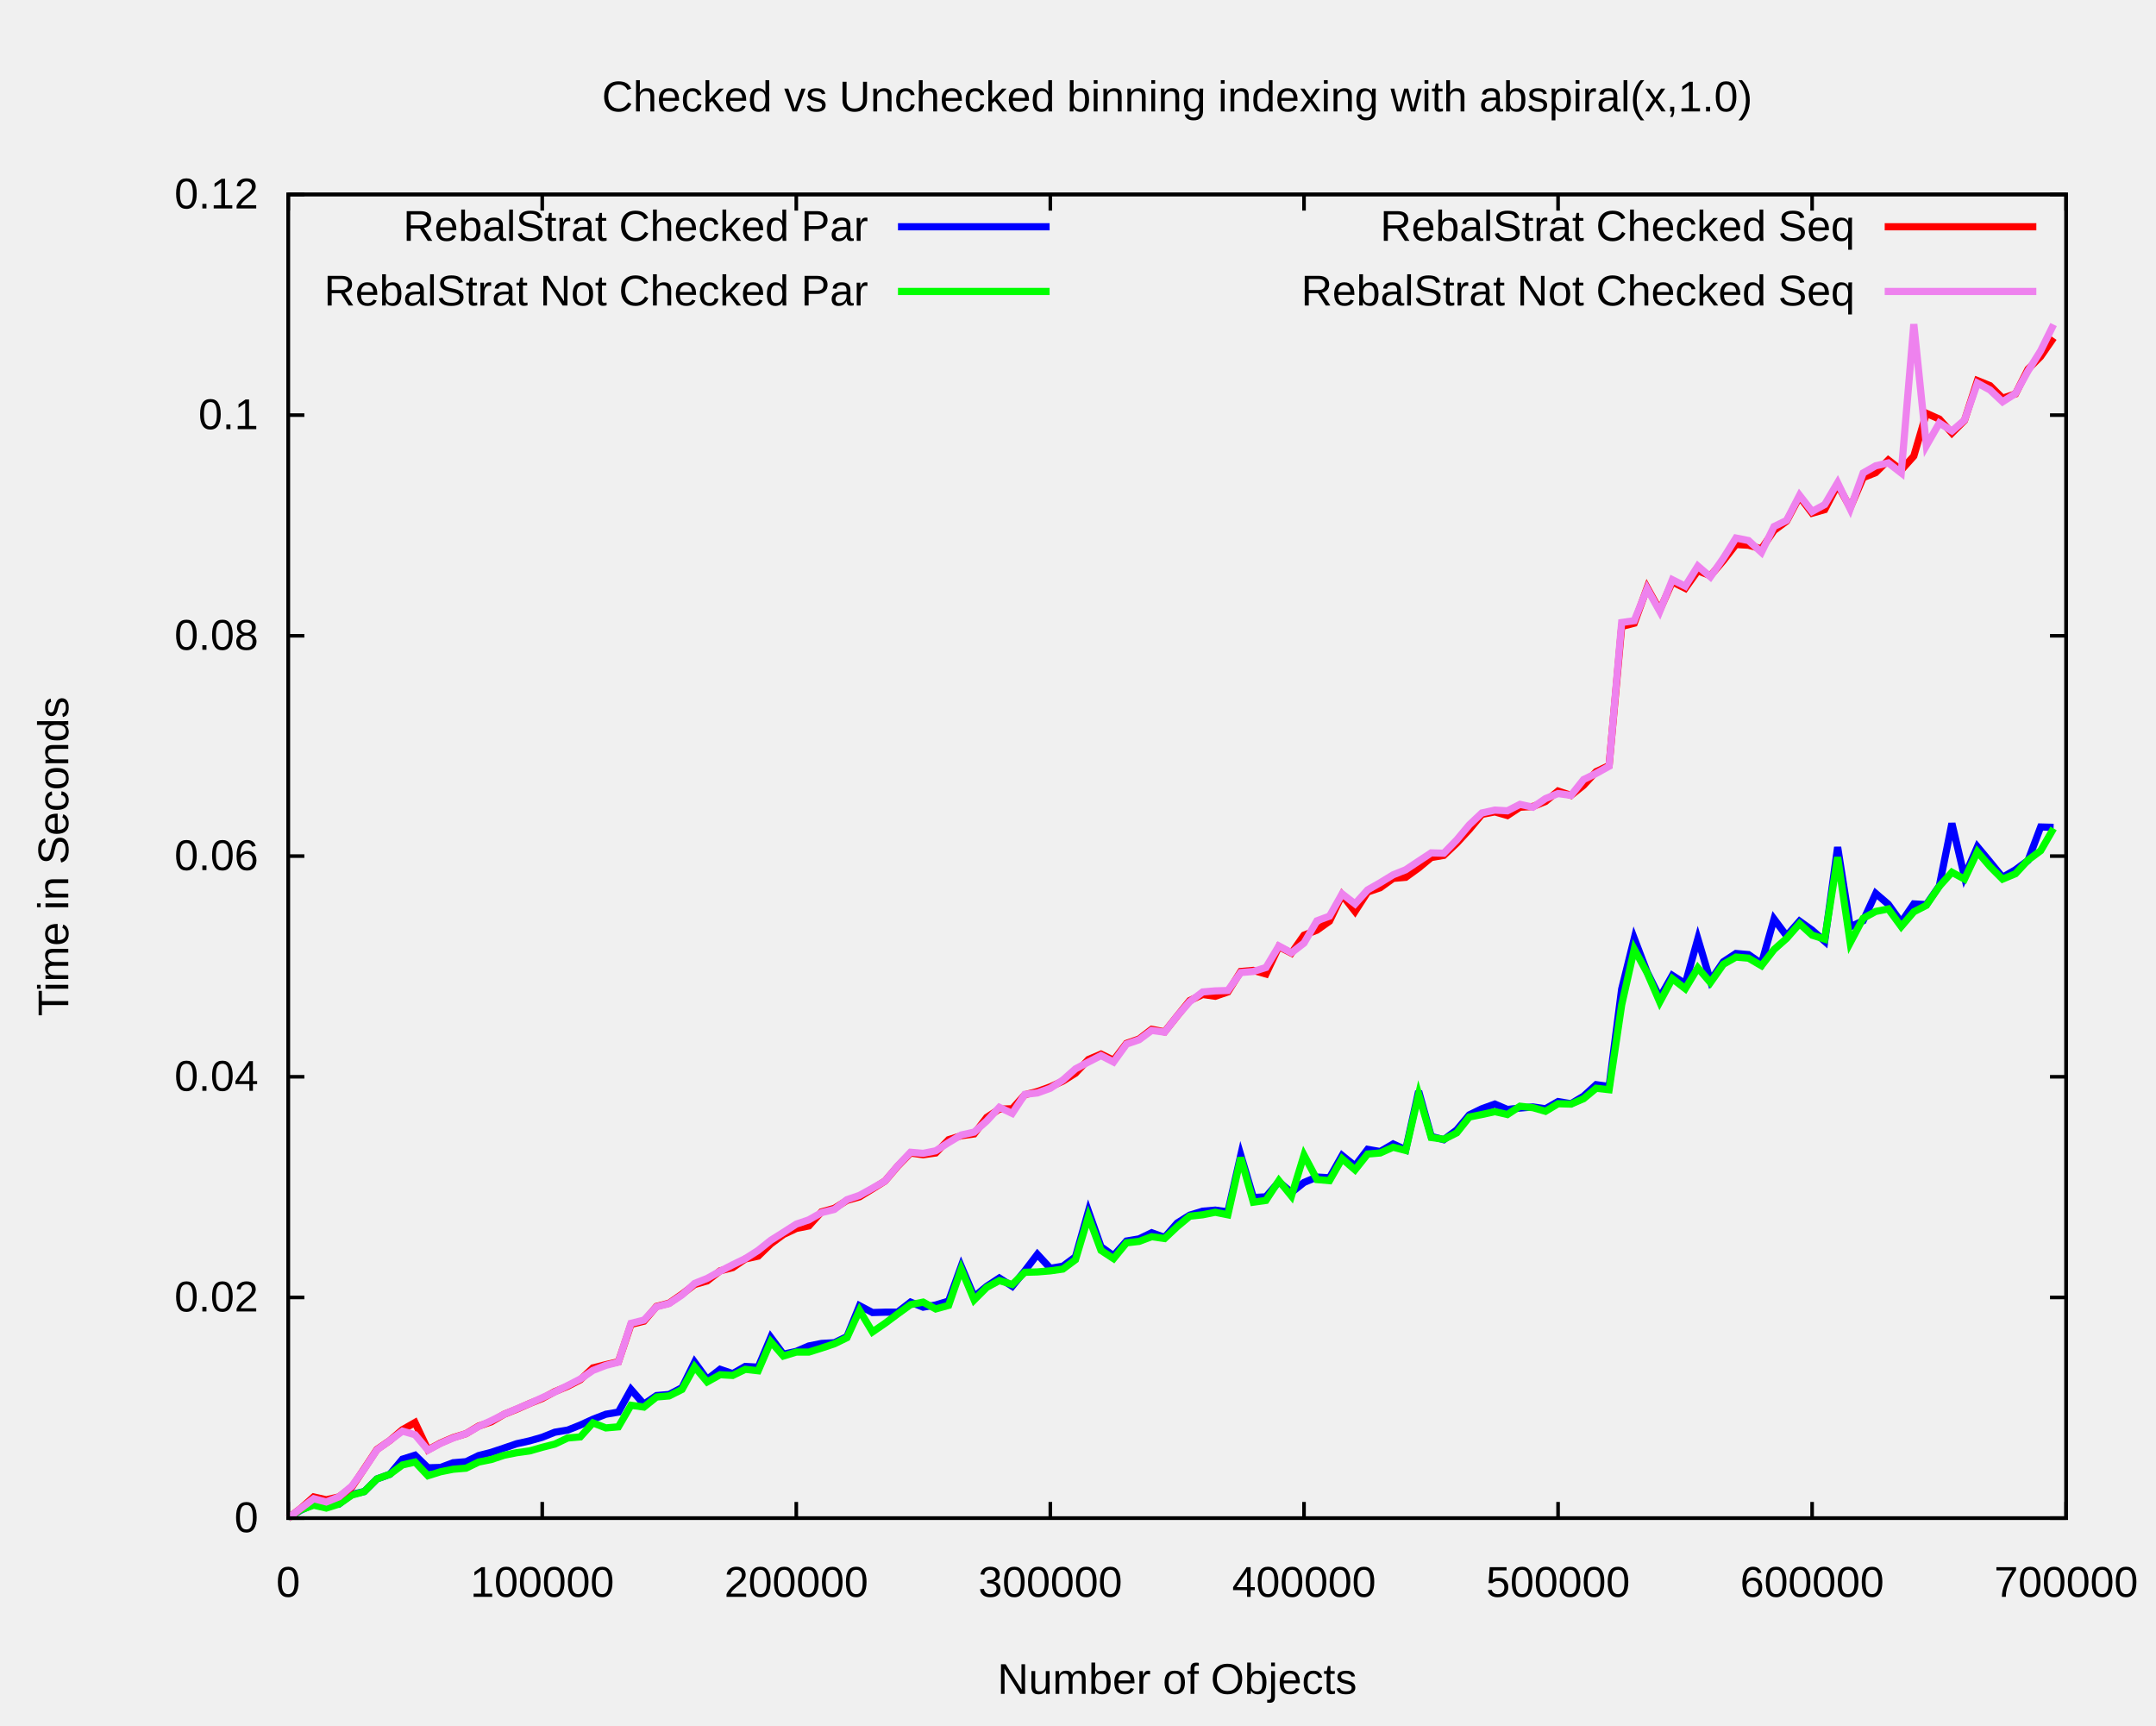
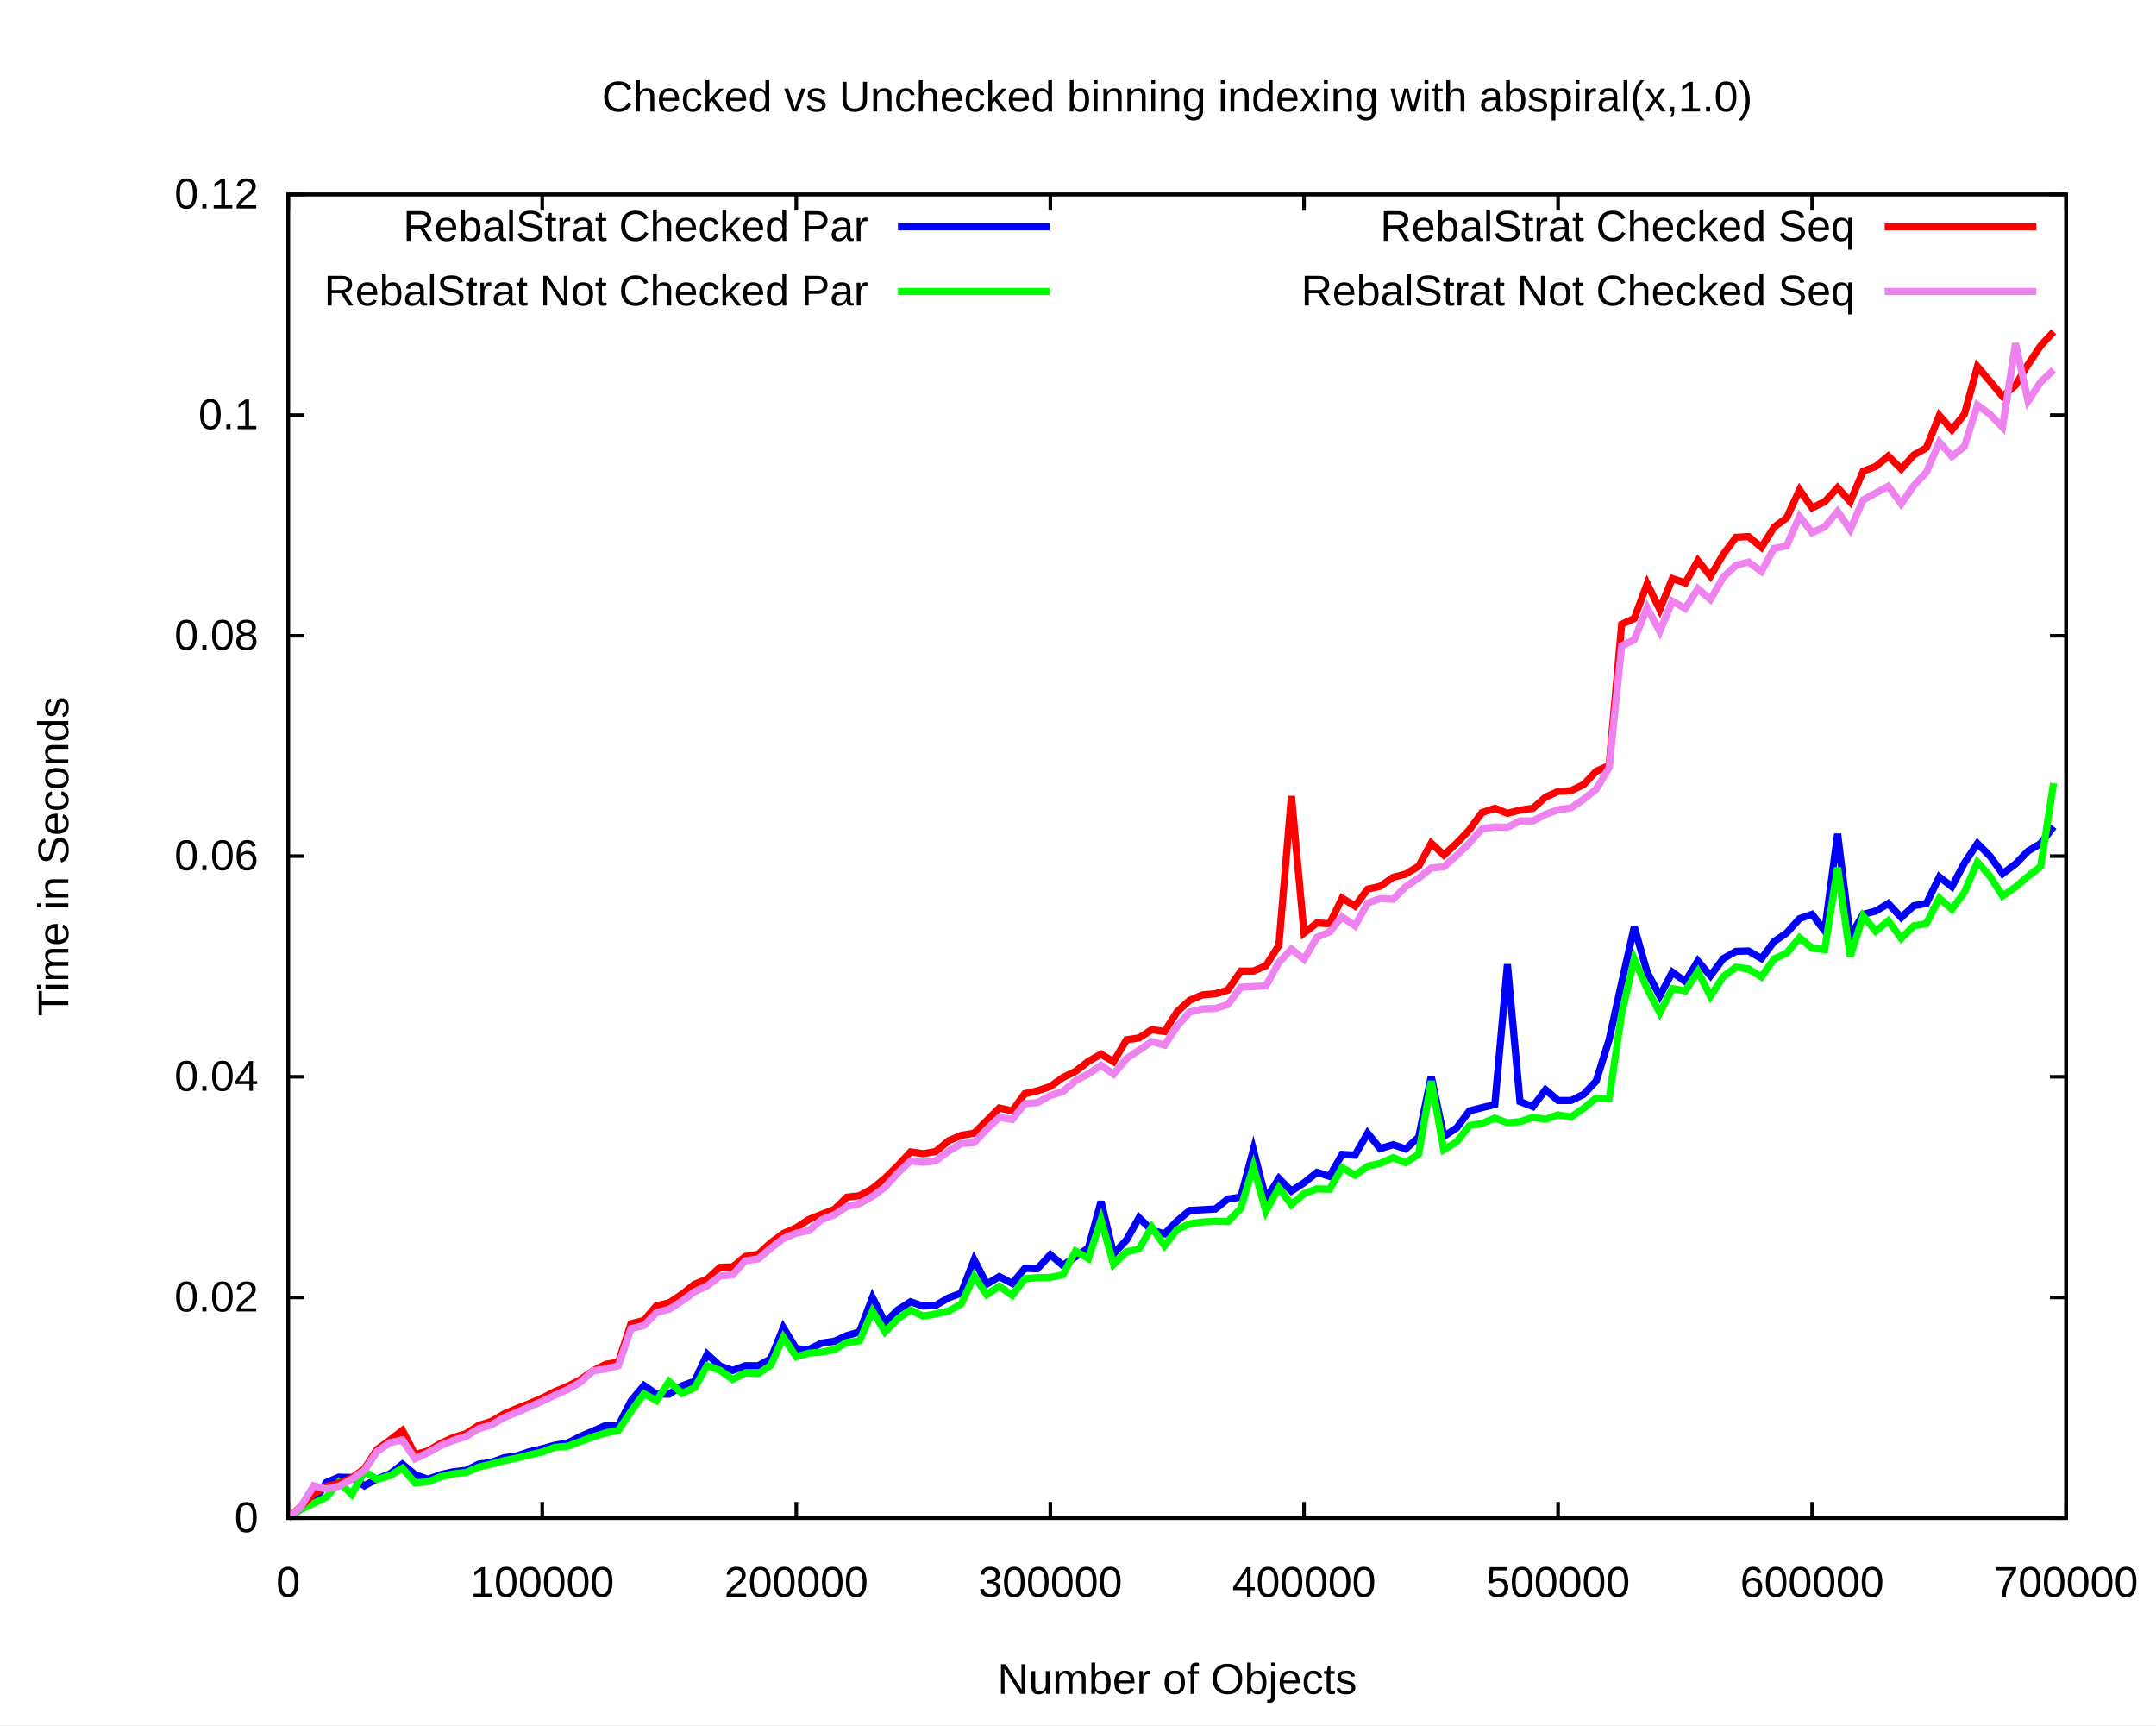
<svg xmlns="http://www.w3.org/2000/svg" xmlns:xlink="http://www.w3.org/1999/xlink" width="600" height="480" viewBox="0 0 600 480">
  <g id="gnuplot_canvas">
-     <rect x="0" y="0" width="600" height="480" fill="none" />
+     <rect x="0" y="0" width="600" height="480" fill="#ffffff" />
    <defs>
      <circle id="gpDot" r="0.5" stroke-width="0.5" stroke="currentColor" />
      <path id="gpPt0" stroke-width="0.222" stroke="currentColor" d="M-1,0 h2 M0,-1 v2" />
      <path id="gpPt1" stroke-width="0.222" stroke="currentColor" d="M-1,-1 L1,1 M1,-1 L-1,1" />
      <path id="gpPt2" stroke-width="0.222" stroke="currentColor" d="M-1,0 L1,0 M0,-1 L0,1 M-1,-1 L1,1 M-1,1 L1,-1" />
      <rect id="gpPt3" stroke-width="0.222" stroke="currentColor" x="-1" y="-1" width="2" height="2" />
      <rect id="gpPt4" stroke-width="0.222" stroke="currentColor" fill="currentColor" x="-1" y="-1" width="2" height="2" />
      <circle id="gpPt5" stroke-width="0.222" stroke="currentColor" cx="0" cy="0" r="1" />
      <use xlink:href="#gpPt5" id="gpPt6" fill="currentColor" stroke="none" />
      <path id="gpPt7" stroke-width="0.222" stroke="currentColor" d="M0,-1.33 L-1.33,0.67 L1.33,0.67 z" />
      <use xlink:href="#gpPt7" id="gpPt8" fill="currentColor" stroke="none" />
      <use xlink:href="#gpPt7" id="gpPt9" stroke="currentColor" transform="rotate(180)" />
      <use xlink:href="#gpPt9" id="gpPt10" fill="currentColor" stroke="none" />
      <use xlink:href="#gpPt3" id="gpPt11" stroke="currentColor" transform="rotate(45)" />
      <use xlink:href="#gpPt11" id="gpPt12" fill="currentColor" stroke="none" />
      <path id="gpPt13" stroke-width="0.222" stroke="currentColor" d="M0,1.330 L1.265,0.411 L0.782,-1.067 L-0.782,-1.076 L-1.265,0.411 z" />
      <use xlink:href="#gpPt13" id="gpPt14" fill="currentColor" stroke="none" />
      <filter id="textbox" filterUnits="objectBoundingBox" x="0" y="0" height="1" width="1">
-         <feFlood flood-color="white" flood-opacity="1" result="bgnd" />
+         <feFlood flood-color="#FFFFFF" flood-opacity="1" result="bgnd" />
        <feComposite in="SourceGraphic" in2="bgnd" operator="atop" />
      </filter>
      <filter id="greybox" filterUnits="objectBoundingBox" x="0" y="0" height="1" width="1">
        <feFlood flood-color="lightgrey" flood-opacity="1" result="grey" />
        <feComposite in="SourceGraphic" in2="grey" operator="atop" />
      </filter>
    </defs>
-     <g fill="none" color="white" stroke="currentColor" stroke-width="1.00" stroke-linecap="butt" stroke-linejoin="miter">
+     <g fill="none" color="#FFFFFF" stroke="currentColor" stroke-width="1.00" stroke-linecap="butt" stroke-linejoin="miter">
</g>
    <g fill="none" color="black" stroke="currentColor" stroke-width="1.00" stroke-linecap="butt" stroke-linejoin="miter">
      <path stroke="rgb(  0,   0,   0)" d="M80.2,422.4 L84.7,422.4 M575.0,422.4 L570.5,422.4  " />
      <g transform="translate(71.9,426.3)" stroke="none" fill="rgb(0,0,0)" font-family="Arial" font-size="12.00" text-anchor="end">
        <text>
          <tspan font-family="Arial"> 0</tspan>
        </text>
      </g>
    </g>
    <g fill="none" color="black" stroke="currentColor" stroke-width="1.00" stroke-linecap="butt" stroke-linejoin="miter">
      <path stroke="rgb(  0,   0,   0)" d="M80.2,361.0 L84.7,361.0 M575.0,361.0 L570.5,361.0  " />
      <g transform="translate(71.9,364.9)" stroke="none" fill="rgb(0,0,0)" font-family="Arial" font-size="12.00" text-anchor="end">
        <text>
          <tspan font-family="Arial"> 0.02</tspan>
        </text>
      </g>
    </g>
    <g fill="none" color="black" stroke="currentColor" stroke-width="1.00" stroke-linecap="butt" stroke-linejoin="miter">
      <path stroke="rgb(  0,   0,   0)" d="M80.2,299.6 L84.7,299.6 M575.0,299.6 L570.5,299.6  " />
      <g transform="translate(71.9,303.5)" stroke="none" fill="rgb(0,0,0)" font-family="Arial" font-size="12.00" text-anchor="end">
        <text>
          <tspan font-family="Arial"> 0.04</tspan>
        </text>
      </g>
    </g>
    <g fill="none" color="black" stroke="currentColor" stroke-width="1.00" stroke-linecap="butt" stroke-linejoin="miter">
      <path stroke="rgb(  0,   0,   0)" d="M80.2,238.2 L84.7,238.2 M575.0,238.2 L570.5,238.2  " />
      <g transform="translate(71.9,242.1)" stroke="none" fill="rgb(0,0,0)" font-family="Arial" font-size="12.00" text-anchor="end">
        <text>
          <tspan font-family="Arial"> 0.06</tspan>
        </text>
      </g>
    </g>
    <g fill="none" color="black" stroke="currentColor" stroke-width="1.00" stroke-linecap="butt" stroke-linejoin="miter">
      <path stroke="rgb(  0,   0,   0)" d="M80.2,176.9 L84.7,176.9 M575.0,176.9 L570.5,176.9  " />
      <g transform="translate(71.9,180.8)" stroke="none" fill="rgb(0,0,0)" font-family="Arial" font-size="12.00" text-anchor="end">
        <text>
          <tspan font-family="Arial"> 0.08</tspan>
        </text>
      </g>
    </g>
    <g fill="none" color="black" stroke="currentColor" stroke-width="1.00" stroke-linecap="butt" stroke-linejoin="miter">
      <path stroke="rgb(  0,   0,   0)" d="M80.2,115.5 L84.7,115.5 M575.0,115.5 L570.5,115.5  " />
      <g transform="translate(71.9,119.4)" stroke="none" fill="rgb(0,0,0)" font-family="Arial" font-size="12.00" text-anchor="end">
        <text>
          <tspan font-family="Arial"> 0.1</tspan>
        </text>
      </g>
    </g>
    <g fill="none" color="black" stroke="currentColor" stroke-width="1.00" stroke-linecap="butt" stroke-linejoin="miter">
      <path stroke="rgb(  0,   0,   0)" d="M80.2,54.1 L84.7,54.1 M575.0,54.1 L570.5,54.1  " />
      <g transform="translate(71.9,58.0)" stroke="none" fill="rgb(0,0,0)" font-family="Arial" font-size="12.00" text-anchor="end">
        <text>
          <tspan font-family="Arial"> 0.12</tspan>
        </text>
      </g>
    </g>
    <g fill="none" color="black" stroke="currentColor" stroke-width="1.00" stroke-linecap="butt" stroke-linejoin="miter">
      <path stroke="rgb(  0,   0,   0)" d="M80.2,422.4 L80.2,417.9 M80.2,54.1 L80.2,58.6  " />
      <g transform="translate(80.2,444.3)" stroke="none" fill="rgb(0,0,0)" font-family="Arial" font-size="12.00" text-anchor="middle">
        <text>
          <tspan font-family="Arial"> 0</tspan>
        </text>
      </g>
    </g>
    <g fill="none" color="black" stroke="currentColor" stroke-width="1.00" stroke-linecap="butt" stroke-linejoin="miter">
      <path stroke="rgb(  0,   0,   0)" d="M150.9,422.4 L150.9,417.9 M150.9,54.1 L150.9,58.6  " />
      <g transform="translate(150.9,444.3)" stroke="none" fill="rgb(0,0,0)" font-family="Arial" font-size="12.00" text-anchor="middle">
        <text>
          <tspan font-family="Arial"> 100000</tspan>
        </text>
      </g>
    </g>
    <g fill="none" color="black" stroke="currentColor" stroke-width="1.00" stroke-linecap="butt" stroke-linejoin="miter">
      <path stroke="rgb(  0,   0,   0)" d="M221.6,422.4 L221.6,417.9 M221.6,54.1 L221.6,58.6  " />
      <g transform="translate(221.6,444.3)" stroke="none" fill="rgb(0,0,0)" font-family="Arial" font-size="12.00" text-anchor="middle">
        <text>
          <tspan font-family="Arial"> 200000</tspan>
        </text>
      </g>
    </g>
    <g fill="none" color="black" stroke="currentColor" stroke-width="1.00" stroke-linecap="butt" stroke-linejoin="miter">
      <path stroke="rgb(  0,   0,   0)" d="M292.3,422.4 L292.3,417.9 M292.3,54.1 L292.3,58.6  " />
      <g transform="translate(292.3,444.3)" stroke="none" fill="rgb(0,0,0)" font-family="Arial" font-size="12.00" text-anchor="middle">
        <text>
          <tspan font-family="Arial"> 300000</tspan>
        </text>
      </g>
    </g>
    <g fill="none" color="black" stroke="currentColor" stroke-width="1.00" stroke-linecap="butt" stroke-linejoin="miter">
      <path stroke="rgb(  0,   0,   0)" d="M362.9,422.4 L362.9,417.9 M362.9,54.1 L362.9,58.6  " />
      <g transform="translate(362.9,444.3)" stroke="none" fill="rgb(0,0,0)" font-family="Arial" font-size="12.00" text-anchor="middle">
        <text>
          <tspan font-family="Arial"> 400000</tspan>
        </text>
      </g>
    </g>
    <g fill="none" color="black" stroke="currentColor" stroke-width="1.00" stroke-linecap="butt" stroke-linejoin="miter">
      <path stroke="rgb(  0,   0,   0)" d="M433.6,422.4 L433.6,417.9 M433.6,54.1 L433.6,58.6  " />
      <g transform="translate(433.6,444.3)" stroke="none" fill="rgb(0,0,0)" font-family="Arial" font-size="12.00" text-anchor="middle">
        <text>
          <tspan font-family="Arial"> 500000</tspan>
        </text>
      </g>
    </g>
    <g fill="none" color="black" stroke="currentColor" stroke-width="1.00" stroke-linecap="butt" stroke-linejoin="miter">
      <path stroke="rgb(  0,   0,   0)" d="M504.3,422.4 L504.3,417.9 M504.3,54.1 L504.3,58.6  " />
      <g transform="translate(504.3,444.3)" stroke="none" fill="rgb(0,0,0)" font-family="Arial" font-size="12.00" text-anchor="middle">
        <text>
          <tspan font-family="Arial"> 600000</tspan>
        </text>
      </g>
    </g>
    <g fill="none" color="black" stroke="currentColor" stroke-width="1.00" stroke-linecap="butt" stroke-linejoin="miter">
      <path stroke="rgb(  0,   0,   0)" d="M575.0,422.4 L575.0,417.9 M575.0,54.1 L575.0,58.6  " />
      <g transform="translate(575.0,444.3)" stroke="none" fill="rgb(0,0,0)" font-family="Arial" font-size="12.00" text-anchor="middle">
        <text>
          <tspan font-family="Arial"> 700000</tspan>
        </text>
      </g>
    </g>
    <g fill="none" color="black" stroke="currentColor" stroke-width="1.00" stroke-linecap="butt" stroke-linejoin="miter">
</g>
    <g fill="none" color="black" stroke="currentColor" stroke-width="1.00" stroke-linecap="butt" stroke-linejoin="miter">
      <path stroke="rgb(  0,   0,   0)" d="M80.2,54.1 L80.2,422.4 L575.0,422.4 L575.0,54.1 L80.2,54.1 Z  " />
    </g>
    <g fill="none" color="black" stroke="currentColor" stroke-width="1.00" stroke-linecap="butt" stroke-linejoin="miter">
      <g transform="translate(19.0,238.3) rotate(270)" stroke="none" fill="black" font-family="Arial" font-size="12.00" text-anchor="middle">
        <text>
          <tspan font-family="Arial">Time in Seconds</tspan>
        </text>
      </g>
    </g>
    <g fill="none" color="black" stroke="currentColor" stroke-width="1.00" stroke-linecap="butt" stroke-linejoin="miter">
      <g transform="translate(327.6,471.3)" stroke="none" fill="black" font-family="Arial" font-size="12.00" text-anchor="middle">
        <text>
          <tspan font-family="Arial">Number of Objects</tspan>
        </text>
      </g>
    </g>
    <g fill="none" color="black" stroke="currentColor" stroke-width="1.00" stroke-linecap="butt" stroke-linejoin="miter">
      <g transform="translate(327.6,31.0)" stroke="none" fill="black" font-family="Arial" font-size="12.00" text-anchor="middle">
        <text>
          <tspan font-family="Arial">Checked vs Unchecked binning indexing with abspiral(x,1.0)</tspan>
        </text>
      </g>
    </g>
    <g fill="none" color="black" stroke="currentColor" stroke-width="1.00" stroke-linecap="butt" stroke-linejoin="miter">
</g>
    <g id="gnuplot_plot_1">
-       <g fill="none" color="white" stroke="currentColor" stroke-width="2.00" stroke-linecap="butt" stroke-linejoin="miter">
+       <g fill="none" color="#FFFFFF" stroke="currentColor" stroke-width="2.00" stroke-linecap="butt" stroke-linejoin="miter">
</g>
      <g fill="none" color="black" stroke="currentColor" stroke-width="2.00" stroke-linecap="butt" stroke-linejoin="miter">
        <g transform="translate(241.6,67.0)" stroke="none" fill="black" font-family="Arial" font-size="12.00" text-anchor="end">
          <text>
            <tspan font-family="Arial">RebalStrat Checked Par</tspan>
          </text>
        </g>
      </g>
      <g fill="none" color="black" stroke="currentColor" stroke-width="2.00" stroke-linecap="butt" stroke-linejoin="miter">
-         <path stroke="rgb(  0,   0, 255)" d="M249.9,63.1 L292.1,63.1 M80.2,422.3 L83.7,420.2 L87.3,418.5 L90.8,417.9 L94.3,418.5 L97.9,415.8   L101.4,415.0 L104.9,411.5 L108.5,410.2 L112.0,406.0 L115.5,404.9 L119.1,408.4 L122.6,408.3 L126.1,407.0   L129.7,406.7 L133.2,405.0 L136.7,404.1 L140.3,402.9 L143.8,401.7 L147.4,400.9 L150.9,399.9 L154.4,398.5   L158.0,397.9 L161.5,396.5 L165.0,394.9 L168.6,393.5 L172.1,392.9 L175.6,386.6 L179.2,390.7 L182.7,388.3   L186.2,388.0 L189.8,386.1 L193.3,379.0 L196.8,383.8 L200.4,381.0 L203.9,382.2 L207.4,380.2 L211.0,380.4   L214.5,372.1 L218.0,376.8 L221.6,376.0 L225.1,374.5 L228.6,373.8 L232.2,373.6 L235.7,371.9 L239.2,363.3   L242.8,365.2 L246.3,365.1 L249.8,365.1 L253.4,362.3 L256.9,363.7 L260.4,363.1 L264.0,362.0 L267.5,352.3   L271.1,360.8 L274.6,357.9 L278.1,355.6 L281.7,357.9 L285.2,353.6 L288.7,349.0 L292.3,352.9 L295.8,352.3   L299.3,349.7 L302.9,337.0 L306.4,346.9 L309.9,349.4 L313.5,345.3 L317.0,344.7 L320.5,343.0 L324.1,344.3   L327.6,340.3 L331.1,338.1 L334.7,337.0 L338.2,336.7 L341.7,337.2 L345.3,321.4 L348.8,333.2 L352.3,333.0   L355.9,328.8 L359.4,331.8 L362.9,329.0 L366.5,327.5 L370.0,327.7 L373.5,321.5 L377.1,324.4 L380.6,319.8   L384.1,320.4 L387.7,318.3 L391.2,319.9 L394.8,303.6 L398.3,316.2 L401.8,317.1 L405.4,314.4 L408.9,310.2   L412.4,308.5 L416.0,307.2 L419.5,308.7 L423.0,308.3 L426.6,308.0 L430.1,308.5 L433.6,306.5 L437.2,307.1   L440.7,305.0 L444.2,301.8 L447.8,302.3 L451.3,275.2 L454.8,261.1 L458.4,270.5 L461.9,277.6 L465.4,271.4   L469.0,273.7 L472.5,261.2 L476.0,272.9 L479.6,267.6 L483.1,265.3 L486.6,265.6 L490.2,268.1 L493.7,255.7   L497.2,260.4 L500.8,256.3 L504.3,258.8 L507.8,261.9 L511.4,235.7 L514.9,257.9 L518.5,256.2 L522.0,248.6   L525.5,251.6 L529.1,256.6 L532.6,251.5 L536.1,251.7 L539.7,246.5 L543.2,229.1 L546.7,243.9 L550.3,235.6   L553.8,239.8 L557.3,244.1 L560.9,242.0 L564.4,239.4 L567.9,230.1 L571.5,230.2  " />
+         <path stroke="rgb(  0,   0, 255)" d="M249.9,63.1 L292.1,63.1 M80.2,422.4 L83.7,419.7 L87.3,418.0 L90.8,412.5 L94.3,411.0 L97.9,411.1   L101.4,413.4 L104.9,411.5 L108.5,410.1 L112.0,407.4 L115.5,410.3 L119.1,411.6 L122.6,410.3 L126.1,409.5   L129.7,409.1 L133.2,407.4 L136.7,406.9 L140.3,405.6 L143.8,405.1 L147.4,403.9 L150.9,403.1 L154.4,402.1   L158.0,401.5 L161.5,399.7 L165.0,398.2 L168.6,396.6 L172.1,396.7 L175.6,389.8 L179.2,385.5 L182.7,387.9   L186.2,387.9 L189.8,385.6 L193.3,384.3 L196.8,376.8 L200.4,380.1 L203.9,381.3 L207.4,380.0 L211.0,380.0   L214.5,378.1 L218.0,369.4 L221.6,375.3 L225.1,375.5 L228.6,373.7 L232.2,373.2 L235.7,371.6 L239.2,370.6   L242.8,361.0 L246.3,368.0 L249.8,364.5 L253.4,362.2 L256.9,363.4 L260.4,363.2 L264.0,361.1 L267.5,359.8   L271.1,350.5 L274.6,357.3 L278.1,355.2 L281.7,357.1 L285.2,352.9 L288.7,353.0 L292.3,349.1 L295.8,352.1   L299.3,349.7 L302.9,347.2 L306.4,334.3 L309.9,348.9 L313.5,345.0 L317.0,338.8 L320.5,342.3 L324.1,343.3   L327.6,339.7 L331.1,336.8 L334.7,336.6 L338.2,336.4 L341.7,333.6 L345.3,333.1 L348.8,319.9 L352.3,333.6   L355.9,327.9 L359.4,331.4 L362.9,329.1 L366.5,326.2 L370.0,327.3 L373.5,321.2 L377.1,321.4 L380.6,315.3   L384.1,319.6 L387.7,318.5 L391.2,319.7 L394.8,316.4 L398.3,299.5 L401.8,316.2 L405.4,313.8 L408.9,309.1   L412.4,308.2 L416.0,307.3 L419.5,268.3 L423.0,306.5 L426.6,307.9 L430.1,303.2 L433.6,306.2 L437.2,306.2   L440.7,304.5 L444.2,300.8 L447.8,289.3 L451.3,273.4 L454.8,257.9 L458.4,270.5 L461.9,277.1 L465.4,270.5   L469.0,273.1 L472.5,267.4 L476.0,271.5 L479.6,266.7 L483.1,264.7 L486.6,264.6 L490.2,266.7 L493.7,262.0   L497.2,259.6 L500.8,255.6 L504.3,254.4 L507.8,259.0 L511.4,232.0 L514.9,260.6 L518.5,254.4 L522.0,253.5   L525.5,251.4 L529.1,255.3 L532.6,252.0 L536.1,251.4 L539.7,244.0 L543.2,246.7 L546.7,240.1 L550.3,234.7   L553.8,238.2 L557.3,243.1 L560.9,240.4 L564.4,236.8 L567.9,234.7 L571.5,230.0  " />
      </g>
    </g>
    <g id="gnuplot_plot_2">
      <g fill="none" color="black" stroke="currentColor" stroke-width="2.00" stroke-linecap="butt" stroke-linejoin="miter">
        <g transform="translate(241.6,85.0)" stroke="none" fill="black" font-family="Arial" font-size="12.00" text-anchor="end">
          <text>
            <tspan font-family="Arial">RebalStrat Not Checked Par</tspan>
          </text>
        </g>
      </g>
      <g fill="none" color="black" stroke="currentColor" stroke-width="2.00" stroke-linecap="butt" stroke-linejoin="miter">
-         <path stroke="rgb(  0, 255,   0)" d="M249.9,81.1 L292.1,81.1 M80.2,422.4 L83.7,420.1 L87.3,418.8 L90.8,419.6 L94.3,418.5 L97.9,416.0   L101.4,415.0 L104.9,411.5 L108.5,410.2 L112.0,407.6 L115.5,406.8 L119.1,410.6 L122.6,409.5 L126.1,408.8   L129.7,408.5 L133.2,406.8 L136.7,406.1 L140.3,404.9 L143.8,404.2 L147.4,403.7 L150.9,402.7 L154.4,401.8   L158.0,400.1 L161.5,399.8 L165.0,395.9 L168.6,397.3 L172.1,397.0 L175.6,391.0 L179.2,391.5 L182.7,388.7   L186.2,388.4 L189.8,386.6 L193.3,380.3 L196.8,384.5 L200.4,382.5 L203.9,382.7 L207.4,381.0 L211.0,381.4   L214.5,373.3 L218.0,377.3 L221.6,376.2 L225.1,376.2 L228.6,375.1 L232.2,373.9 L235.7,372.2 L239.2,364.6   L242.8,370.6 L246.3,368.2 L249.8,365.6 L253.4,363.0 L256.9,362.3 L260.4,364.2 L264.0,363.2 L267.5,353.1   L271.1,361.7 L274.6,358.2 L278.1,356.3 L281.7,357.4 L285.2,354.0 L288.7,353.9 L292.3,353.6 L295.8,353.1   L299.3,350.5 L302.9,338.5 L306.4,347.9 L309.9,350.2 L313.5,345.8 L317.0,345.4 L320.5,344.1 L324.1,344.6   L327.6,341.3 L331.1,338.4 L334.7,338.0 L338.2,337.3 L341.7,338.0 L345.3,322.1 L348.8,334.5 L352.3,334.0   L355.9,328.5 L359.4,332.8 L362.9,321.4 L366.5,328.2 L370.0,328.5 L373.5,322.4 L377.1,325.5 L380.6,321.1   L384.1,320.8 L387.7,319.2 L391.2,320.1 L394.8,304.5 L398.3,316.5 L401.8,317.0 L405.4,315.2 L408.9,310.8   L412.4,310.1 L416.0,309.3 L419.5,310.1 L423.0,307.8 L426.6,308.2 L430.1,309.2 L433.6,307.1 L437.2,307.2   L440.7,305.7 L444.2,302.8 L447.8,303.2 L451.3,279.6 L454.8,264.1 L458.4,270.7 L461.9,278.8 L465.4,272.3   L469.0,275.1 L472.5,269.3 L476.0,273.4 L479.6,268.3 L483.1,266.3 L486.6,266.6 L490.2,268.7 L493.7,264.2   L497.2,261.1 L500.8,257.0 L504.3,260.2 L507.8,261.3 L511.4,238.5 L514.9,262.3 L518.5,255.5 L522.0,253.6   L525.5,252.9 L529.1,257.8 L532.6,253.7 L536.1,251.9 L539.7,246.6 L543.2,242.7 L546.7,244.6 L550.3,237.0   L553.8,241.1 L557.3,244.6 L560.9,243.1 L564.4,239.3 L567.9,236.7 L571.5,230.5  " />
+         <path stroke="rgb(  0, 255,   0)" d="M249.9,81.1 L292.1,81.1 M80.2,422.4 L83.7,420.0 L87.3,418.3 L90.8,416.6 L94.3,412.4 L97.9,415.8   L101.4,409.4 L104.9,411.6 L108.5,410.6 L112.0,408.5 L115.5,412.6 L119.1,412.3 L122.6,410.9 L126.1,410.1   L129.7,409.7 L133.2,408.2 L136.7,407.4 L140.3,406.4 L143.8,405.7 L147.4,404.8 L150.9,404.0 L154.4,402.7   L158.0,402.4 L161.5,401.1 L165.0,399.8 L168.6,398.7 L172.1,398.0 L175.6,392.7 L179.2,387.8 L182.7,389.7   L186.2,384.4 L189.8,387.7 L193.3,386.1 L196.8,380.0 L200.4,381.3 L203.9,383.8 L207.4,382.0 L211.0,382.2   L214.5,379.9 L218.0,372.1 L221.6,377.5 L225.1,376.5 L228.6,376.2 L232.2,375.5 L235.7,373.5 L239.2,373.1   L242.8,364.8 L246.3,370.6 L249.8,367.0 L253.4,364.5 L256.9,366.2 L260.4,365.6 L264.0,364.8 L267.5,362.8   L271.1,355.1 L274.6,360.2 L278.1,357.9 L281.7,360.4 L285.2,355.8 L288.7,355.5 L292.3,355.4 L295.8,354.7   L299.3,348.1 L302.9,350.2 L306.4,339.4 L309.9,351.8 L313.5,348.3 L317.0,347.5 L320.5,341.4 L324.1,346.6   L327.6,342.1 L331.1,340.5 L334.7,340.0 L338.2,339.8 L341.7,339.9 L345.3,336.2 L348.8,324.6 L352.3,337.0   L355.9,330.5 L359.4,335.2 L362.9,332.1 L366.5,330.8 L370.0,330.9 L373.5,324.9 L377.1,327.0 L380.6,324.5   L384.1,323.7 L387.7,322.1 L391.2,323.5 L394.8,321.1 L398.3,300.8 L401.8,319.9 L405.4,317.7 L408.9,313.2   L412.4,312.6 L416.0,311.1 L419.5,312.4 L423.0,312.1 L426.6,310.9 L430.1,311.4 L433.6,310.2 L437.2,310.8   L440.7,308.4 L444.2,305.5 L447.8,305.7 L451.3,281.9 L454.8,266.9 L458.4,275.1 L461.9,281.8 L465.4,275.1   L469.0,275.7 L472.5,270.3 L476.0,277.2 L479.6,271.7 L483.1,269.1 L486.6,269.6 L490.2,271.8 L493.7,266.8   L497.2,265.2 L500.8,260.9 L504.3,263.8 L507.8,264.2 L511.4,241.4 L514.9,266.2 L518.5,254.9 L522.0,259.1   L525.5,256.2 L529.1,261.1 L532.6,257.6 L536.1,257.0 L539.7,249.9 L543.2,253.0 L546.7,248.2 L550.3,239.9   L553.8,243.8 L557.3,249.3 L560.9,246.8 L564.4,243.8 L567.9,241.1 L571.5,217.9  " />
      </g>
    </g>
    <g id="gnuplot_plot_3">
      <g fill="none" color="black" stroke="currentColor" stroke-width="2.00" stroke-linecap="butt" stroke-linejoin="miter">
        <g transform="translate(516.2,67.0)" stroke="none" fill="black" font-family="Arial" font-size="12.00" text-anchor="end">
          <text>
            <tspan font-family="Arial">RebalStrat Checked Seq</tspan>
          </text>
        </g>
      </g>
      <g fill="none" color="black" stroke="currentColor" stroke-width="2.00" stroke-linecap="butt" stroke-linejoin="miter">
-         <path stroke="rgb(255,   0,   0)" d="M524.5,63.1 L566.7,63.1 M80.2,422.4 L83.7,419.7 L87.3,416.5 L90.8,417.3 L94.3,416.5 L97.9,413.8   L101.4,408.6 L104.9,403.3 L108.5,400.8 L112.0,397.8 L115.5,395.8 L119.1,403.4 L122.6,401.5 L126.1,400.0   L129.7,398.9 L133.2,396.8 L136.7,395.6 L140.3,393.5 L143.8,392.1 L147.4,390.5 L150.9,389.1 L154.4,387.2   L158.0,385.7 L161.5,383.9 L165.0,380.6 L168.6,379.7 L172.1,378.9 L175.6,368.5 L179.2,367.6 L182.7,363.5   L186.2,362.6 L189.8,360.1 L193.3,357.4 L196.8,356.4 L200.4,353.6 L203.9,352.7 L207.4,350.3 L211.0,349.5   L214.5,346.1 L218.0,343.5 L221.6,341.8 L225.1,341.1 L228.6,337.2 L232.2,336.2 L235.7,334.0 L239.2,333.0   L242.8,330.8 L246.3,328.6 L249.8,324.5 L253.4,320.8 L256.9,321.3 L260.4,320.8 L264.0,317.1 L267.5,316.0   L271.1,315.5 L274.6,310.9 L278.1,308.6 L281.7,308.5 L285.2,304.6 L288.7,303.7 L292.3,302.4 L295.8,300.8   L299.3,298.6 L302.9,294.8 L306.4,293.3 L309.9,295.0 L313.5,290.3 L317.0,289.1 L320.5,286.4 L324.1,287.1   L327.6,282.7 L331.1,278.4 L334.7,276.7 L338.2,277.2 L341.7,276.0 L345.3,270.3 L348.8,270.0 L352.3,271.0   L355.9,263.4 L359.4,265.2 L362.9,260.2 L366.5,258.8 L370.0,256.3 L373.5,249.0 L377.1,253.6 L380.6,248.2   L384.1,247.0 L387.7,244.4 L391.2,244.1 L394.8,241.5 L398.3,238.6 L401.8,238.0 L405.4,234.6 L408.9,230.8   L412.4,226.6 L416.0,225.9 L419.5,226.9 L423.0,224.6 L426.6,224.4 L430.1,223.0 L433.6,220.1 L437.2,221.3   L440.7,218.5 L444.2,214.7 L447.8,213.0 L451.3,174.3 L454.8,173.4 L458.4,163.5 L461.9,169.8 L465.4,161.9   L469.0,163.7 L472.5,158.8 L476.0,160.2 L479.6,156.0 L483.1,151.5 L486.6,151.7 L490.2,152.7 L493.7,147.6   L497.2,145.0 L500.8,138.2 L504.3,142.8 L507.8,141.8 L511.4,134.9 L514.9,141.3 L518.5,132.9 L522.0,131.5   L525.5,128.0 L529.1,130.8 L532.6,126.9 L536.1,115.0 L539.7,116.6 L543.2,120.5 L546.7,117.0 L550.3,105.9   L553.8,107.3 L557.3,110.8 L560.9,109.6 L564.4,102.7 L567.9,99.2 L571.5,94.0  " />
+         <path stroke="rgb(255,   0,   0)" d="M524.5,63.1 L566.7,63.1 M80.2,422.4 L83.7,419.2 L87.3,415.6 L90.8,413.6 L94.3,412.7 L97.9,411.2   L101.4,408.7 L104.9,403.3 L108.5,400.7 L112.0,398.0 L115.5,404.7 L119.1,403.7 L122.6,401.6 L126.1,400.0   L129.7,398.9 L133.2,396.6 L136.7,395.5 L140.3,393.4 L143.8,391.9 L147.4,390.5 L150.9,389.0 L154.4,387.2   L158.0,385.7 L161.5,383.9 L165.0,381.4 L168.6,379.6 L172.1,379.0 L175.6,368.3 L179.2,367.4 L182.7,363.3   L186.2,362.5 L189.8,360.1 L193.3,357.3 L196.8,355.9 L200.4,352.6 L203.9,352.5 L207.4,349.6 L211.0,349.0   L214.5,345.8 L218.0,343.2 L221.6,341.6 L225.1,339.3 L228.6,337.9 L232.2,336.5 L235.7,333.1 L239.2,332.7   L242.8,330.7 L246.3,327.8 L249.8,324.4 L253.4,320.5 L256.9,321.0 L260.4,320.4 L264.0,317.4 L267.5,315.9   L271.1,315.3 L274.6,311.8 L278.1,308.3 L281.7,309.1 L285.2,304.3 L288.7,303.5 L292.3,302.3 L295.8,299.8   L299.3,298.1 L302.9,295.3 L306.4,293.3 L309.9,295.4 L313.5,289.3 L317.0,288.8 L320.5,286.5 L324.1,287.0   L327.6,281.5 L331.1,278.3 L334.7,276.8 L338.2,276.5 L341.7,275.5 L345.3,270.2 L348.8,270.2 L352.3,268.7   L355.9,263.0 L359.4,221.5 L362.9,259.6 L366.5,256.8 L370.0,257.0 L373.5,249.9 L377.1,252.1 L380.6,247.4   L384.1,246.6 L387.7,244.1 L391.2,243.2 L394.8,241.0 L398.3,234.6 L401.8,237.9 L405.4,234.6 L408.9,230.9   L412.4,226.1 L416.0,224.9 L419.5,226.3 L423.0,225.4 L426.6,224.9 L430.1,221.8 L433.6,220.2 L437.2,220.0   L440.7,218.3 L444.2,214.6 L447.8,213.0 L451.3,173.7 L454.8,172.1 L458.4,162.4 L461.9,169.6 L465.4,161.0   L469.0,162.2 L472.5,156.0 L476.0,160.3 L479.6,154.2 L483.1,149.5 L486.6,149.3 L490.2,152.3 L493.7,146.7   L497.2,144.1 L500.8,136.3 L504.3,141.3 L507.8,139.6 L511.4,135.7 L514.9,139.6 L518.5,131.1 L522.0,129.8   L525.5,126.9 L529.1,130.5 L532.6,126.6 L536.1,124.6 L539.7,115.6 L543.2,119.6 L546.7,115.2 L550.3,102.0   L553.8,106.1 L557.3,110.3 L560.9,107.2 L564.4,101.4 L567.9,96.2 L571.5,92.3  " />
      </g>
    </g>
    <g id="gnuplot_plot_4">
      <g fill="none" color="black" stroke="currentColor" stroke-width="2.00" stroke-linecap="butt" stroke-linejoin="miter">
        <g transform="translate(516.2,85.0)" stroke="none" fill="black" font-family="Arial" font-size="12.00" text-anchor="end">
          <text>
            <tspan font-family="Arial">RebalStrat Not Checked Seq</tspan>
          </text>
        </g>
      </g>
      <g fill="none" color="black" stroke="currentColor" stroke-width="2.00" stroke-linecap="butt" stroke-linejoin="miter">
-         <path stroke="rgb(238, 130, 238)" d="M524.5,81.1 L566.7,81.1 M80.2,422.4 L83.7,419.7 L87.3,417.0 L90.8,417.9 L94.3,416.5 L97.9,413.5   L101.4,408.7 L104.9,403.4 L108.5,400.8 L112.0,398.2 L115.5,399.2 L119.1,403.5 L122.6,401.6 L126.1,400.1   L129.7,398.9 L133.2,396.9 L136.7,395.3 L140.3,393.5 L143.8,392.0 L147.4,390.5 L150.9,388.9 L154.4,387.3   L158.0,385.5 L161.5,383.7 L165.0,381.3 L168.6,379.9 L172.1,379.0 L175.6,368.2 L179.2,367.3 L182.7,363.6   L186.2,362.7 L189.8,360.3 L193.3,357.1 L196.8,355.7 L200.4,353.7 L203.9,351.9 L207.4,350.2 L211.0,347.9   L214.5,345.1 L218.0,342.9 L221.6,340.6 L225.1,339.4 L228.6,337.4 L232.2,336.5 L235.7,333.8 L239.2,332.6   L242.8,330.6 L246.3,328.6 L249.8,324.4 L253.4,320.6 L256.9,320.9 L260.4,320.2 L264.0,317.9 L267.5,315.8   L271.1,315.0 L274.6,311.9 L278.1,308.1 L281.7,309.8 L285.2,304.5 L288.7,304.1 L292.3,302.8 L295.8,300.5   L299.3,297.4 L302.9,295.5 L306.4,293.7 L309.9,295.5 L313.5,290.5 L317.0,289.3 L320.5,286.7 L324.1,287.2   L327.6,282.7 L331.1,278.7 L334.7,276.0 L338.2,275.7 L341.7,275.6 L345.3,270.6 L348.8,270.3 L352.3,269.2   L355.9,263.2 L359.4,265.1 L362.9,262.4 L366.5,256.2 L370.0,254.9 L373.5,248.7 L377.1,251.5 L380.6,247.6   L384.1,245.6 L387.7,243.4 L391.2,242.0 L394.8,239.6 L398.3,237.3 L401.8,237.4 L405.4,233.7 L408.9,229.5   L412.4,226.2 L416.0,225.4 L419.5,225.6 L423.0,223.8 L426.6,224.6 L430.1,222.2 L433.6,220.8 L437.2,221.3   L440.7,216.9 L444.2,215.2 L447.8,213.2 L451.3,173.2 L454.8,172.7 L458.4,163.8 L461.9,170.1 L465.4,161.3   L469.0,163.1 L472.5,157.5 L476.0,160.5 L479.6,155.3 L483.1,149.7 L486.6,150.4 L490.2,153.7 L493.7,146.5   L497.2,144.8 L500.8,137.8 L504.3,142.3 L507.8,140.4 L511.4,134.3 L514.9,141.6 L518.5,131.6 L522.0,129.6   L525.5,128.8 L529.1,131.6 L532.6,90.2 L536.1,124.0 L539.7,117.7 L543.2,119.9 L546.7,116.9 L550.3,106.6   L553.8,108.5 L557.3,111.8 L560.9,109.5 L564.4,103.2 L567.9,97.6 L571.5,90.3  " />
+         <path stroke="rgb(238, 130, 238)" d="M524.5,81.1 L566.7,81.1 M80.2,422.4 L83.7,419.3 L87.3,413.4 L90.8,414.3 L94.3,413.5 L97.9,411.6   L101.4,409.1 L104.9,403.9 L108.5,401.4 L112.0,400.7 L115.5,405.9 L119.1,404.2 L122.6,402.2 L126.1,400.8   L129.7,399.7 L133.2,397.5 L136.7,396.5 L140.3,394.4 L143.8,393.0 L147.4,391.4 L150.9,389.9 L154.4,388.2   L158.0,386.6 L161.5,384.6 L165.0,381.4 L168.6,380.9 L172.1,380.0 L175.6,369.7 L179.2,368.8 L182.7,365.2   L186.2,364.3 L189.8,362.0 L193.3,359.4 L196.8,357.8 L200.4,355.0 L203.9,354.7 L207.4,350.8 L211.0,350.3   L214.5,347.3 L218.0,344.6 L221.6,343.1 L225.1,342.4 L228.6,339.4 L232.2,338.0 L235.7,335.7 L239.2,334.9   L242.8,332.9 L246.3,330.3 L249.8,326.4 L253.4,323.0 L256.9,323.4 L260.4,323.0 L264.0,320.3 L267.5,318.2   L271.1,317.9 L274.6,314.2 L278.1,310.9 L281.7,311.5 L285.2,307.1 L288.7,306.8 L292.3,304.8 L295.8,303.7   L299.3,300.7 L302.9,298.8 L306.4,296.4 L309.9,298.9 L313.5,294.5 L317.0,292.2 L320.5,289.8 L324.1,290.8   L327.6,285.5 L331.1,281.6 L334.7,280.7 L338.2,280.6 L341.7,279.5 L345.3,274.7 L348.8,274.5 L352.3,274.3   L355.9,267.8 L359.4,264.1 L362.9,266.9 L366.5,260.8 L370.0,259.3 L373.5,255.1 L377.1,257.6 L380.6,251.3   L384.1,250.0 L387.7,250.2 L391.2,246.7 L394.8,244.3 L398.3,241.5 L401.8,241.2 L405.4,238.0 L408.9,234.6   L412.4,230.6 L416.0,230.1 L419.5,230.2 L423.0,228.4 L426.6,228.4 L430.1,226.6 L433.6,225.3 L437.2,224.8   L440.7,222.4 L444.2,219.6 L447.8,213.6 L451.3,179.7 L454.8,178.0 L458.4,169.1 L461.9,175.7 L465.4,167.3   L469.0,169.3 L472.5,163.8 L476.0,166.8 L479.6,160.6 L483.1,157.3 L486.6,156.4 L490.2,159.0 L493.7,152.6   L497.2,151.9 L500.8,143.7 L504.3,148.2 L507.8,146.6 L511.4,142.3 L514.9,147.4 L518.5,139.1 L522.0,137.2   L525.5,135.3 L529.1,140.2 L532.6,135.1 L536.1,131.4 L539.7,123.0 L543.2,127.0 L546.7,124.2 L550.3,112.7   L553.8,115.3 L557.3,118.9 L560.9,95.5 L564.4,111.6 L567.9,106.3 L571.5,102.9  " />
      </g>
    </g>
    <g fill="none" color="black" stroke="currentColor" stroke-width="2.00" stroke-linecap="butt" stroke-linejoin="miter">
</g>
    <g fill="none" color="black" stroke="black" stroke-width="1.00" stroke-linecap="butt" stroke-linejoin="miter">
</g>
    <g fill="none" color="black" stroke="currentColor" stroke-width="1.00" stroke-linecap="butt" stroke-linejoin="miter">
      <path stroke="rgb(  0,   0,   0)" d="M80.2,54.1 L80.2,422.4 L575.0,422.4 L575.0,54.1 L80.2,54.1 Z  " />
    </g>
    <g fill="none" color="black" stroke="currentColor" stroke-width="1.00" stroke-linecap="butt" stroke-linejoin="miter">
</g>
  </g>
</svg>
